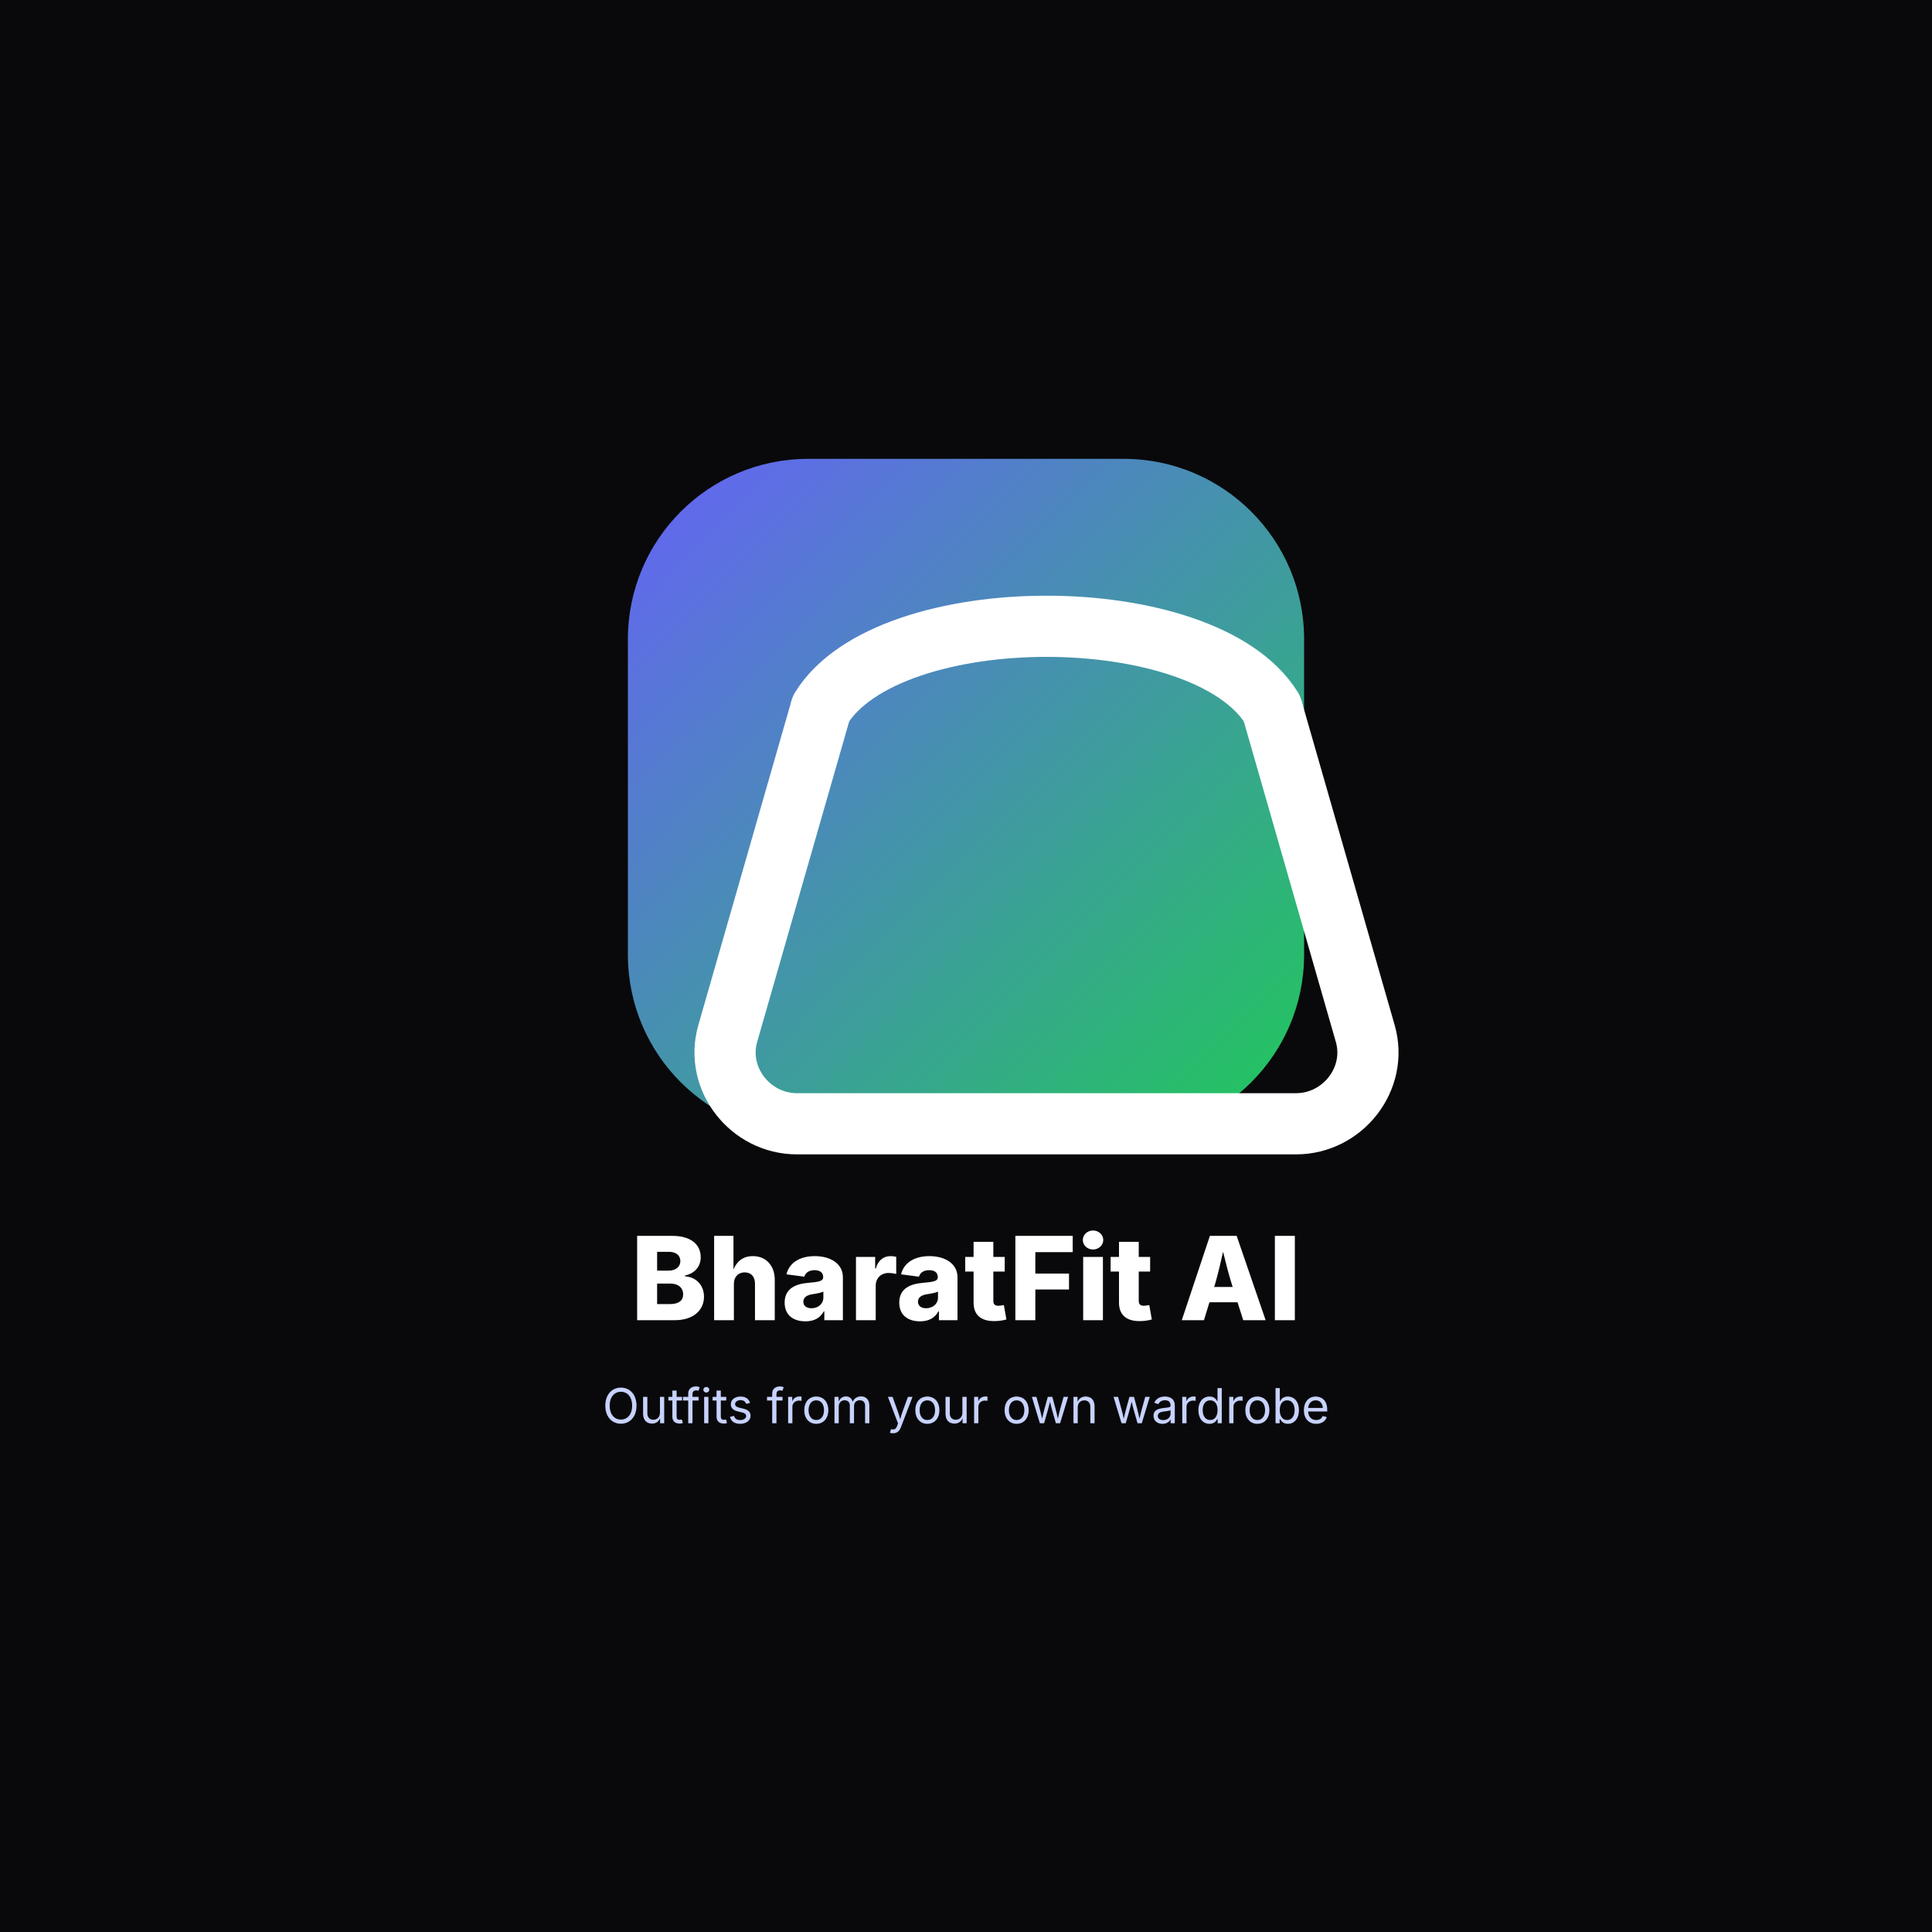
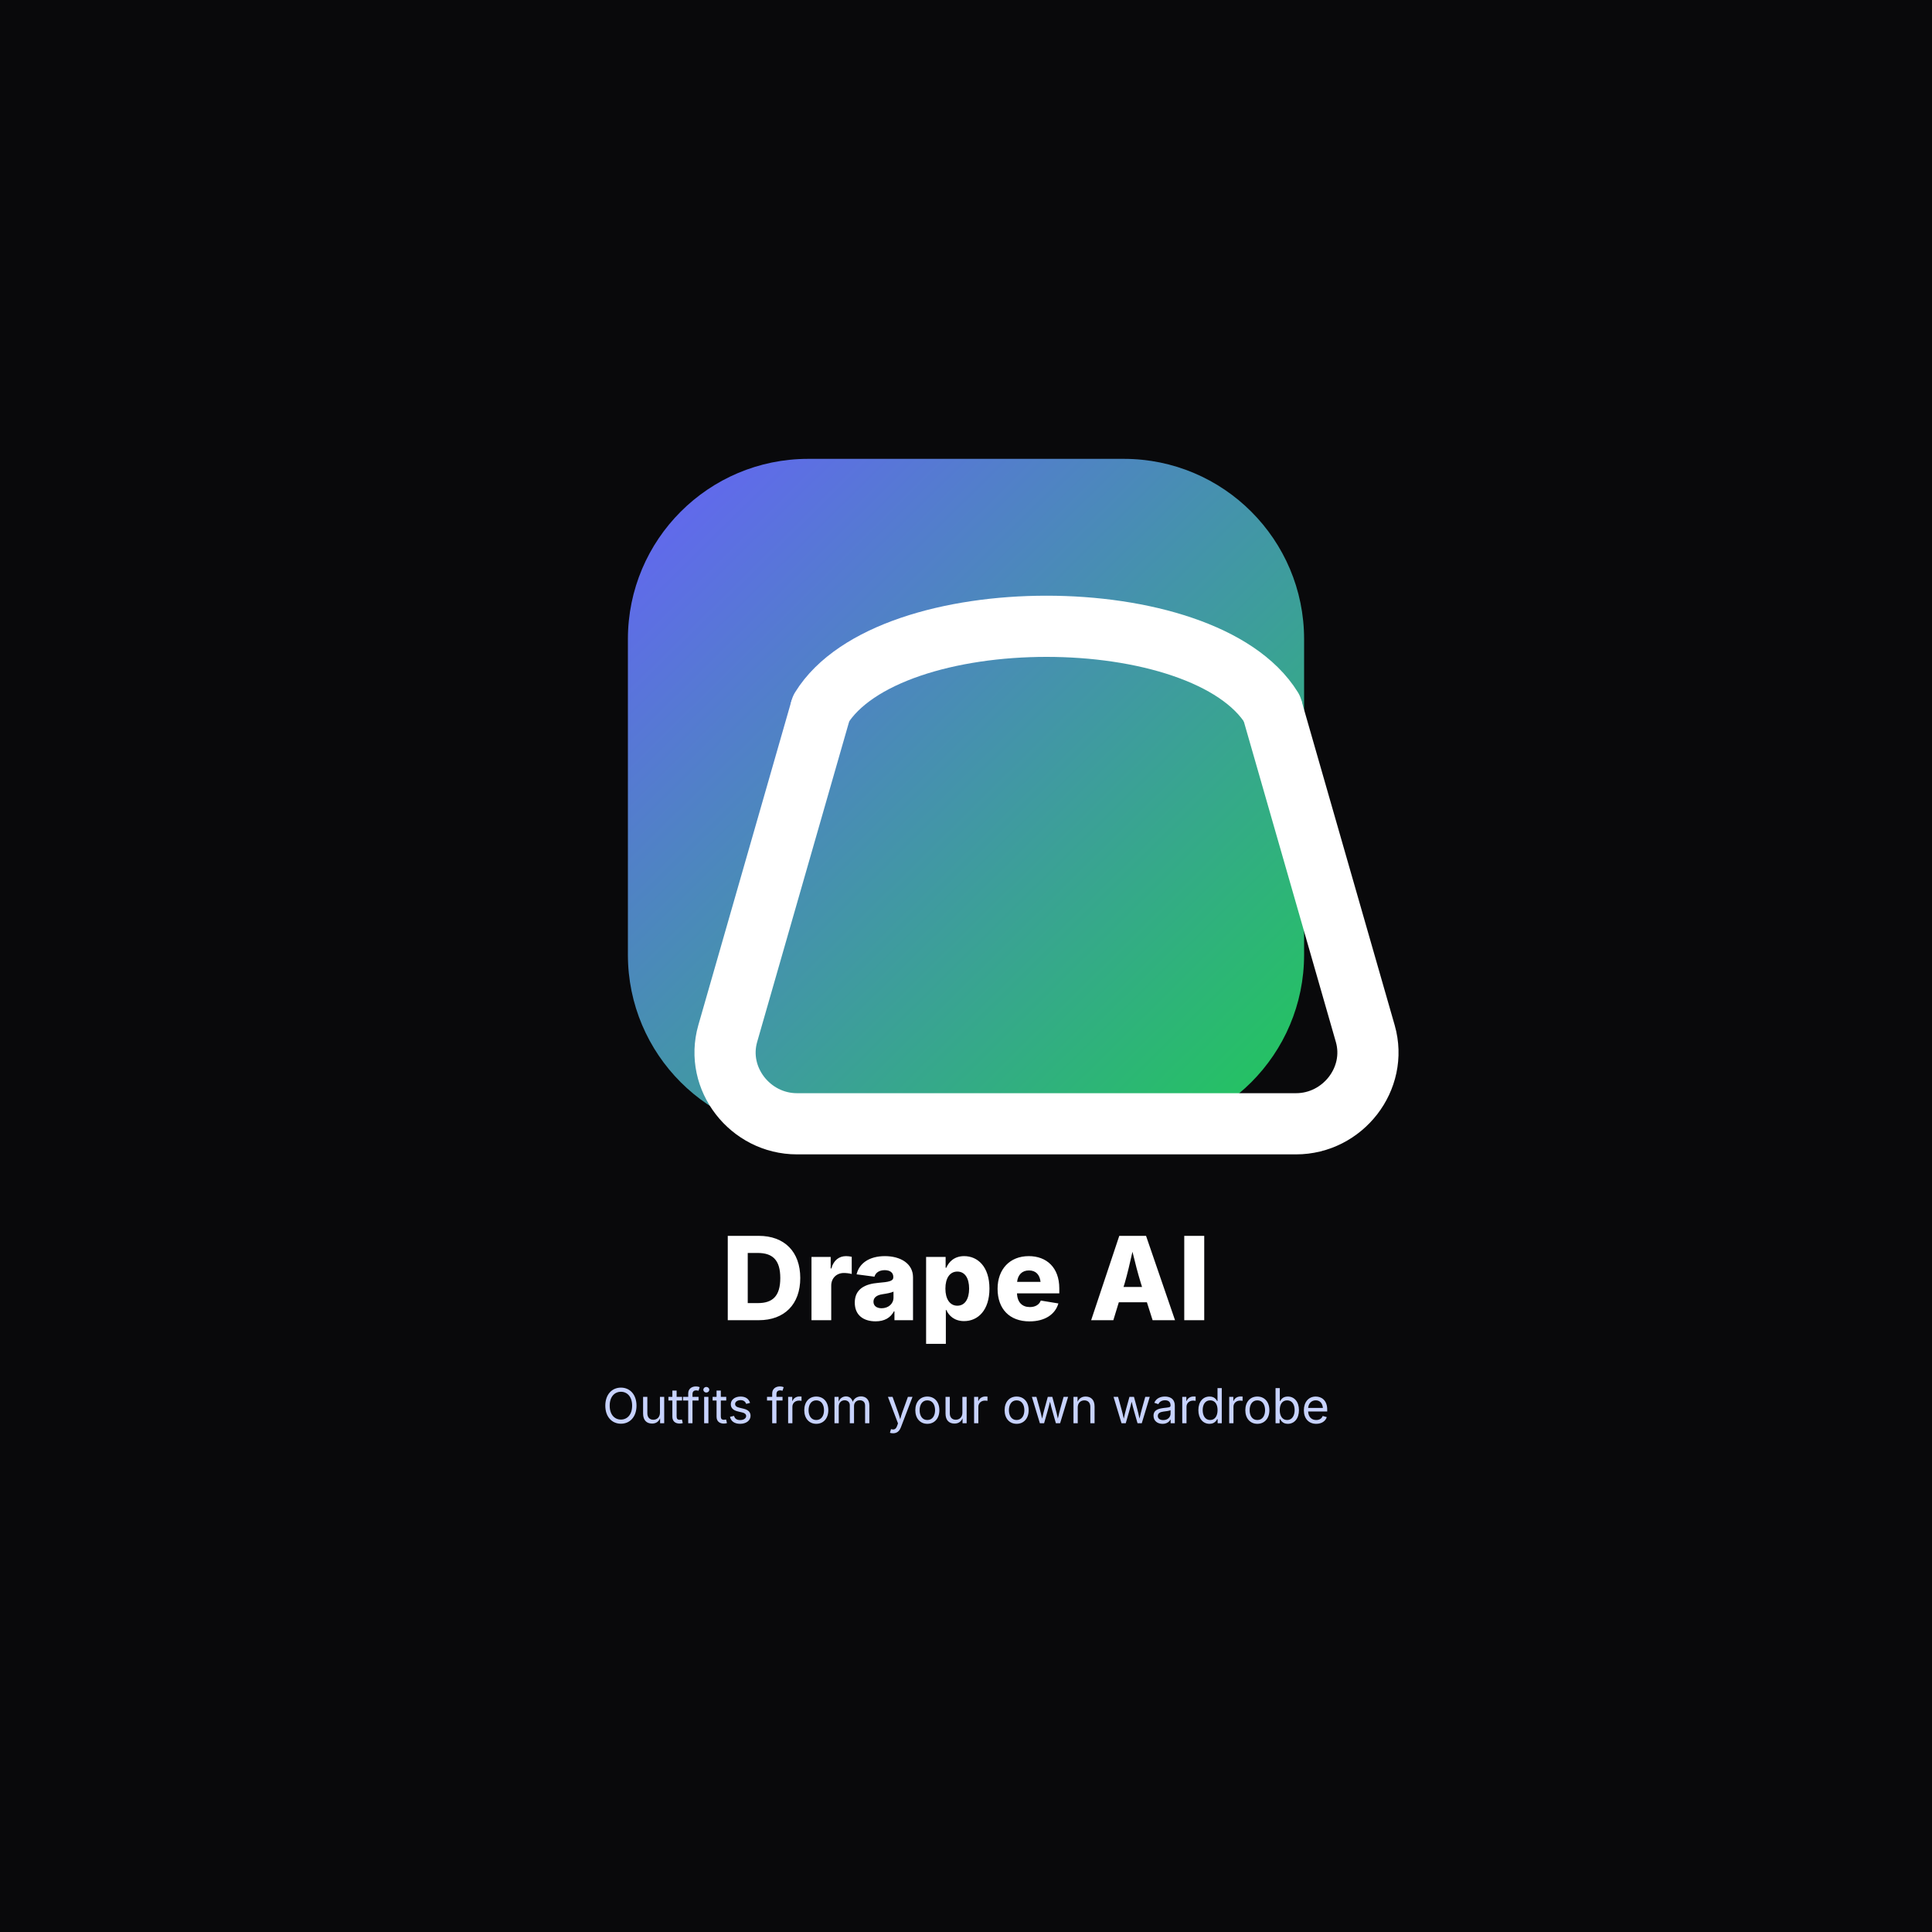
<svg xmlns="http://www.w3.org/2000/svg" width="1200" height="1200" viewBox="0 0 1200 1200" fill="none">
  <rect width="1200" height="1200" fill="#09090B" />
  <rect x="390" y="285" width="420" height="420" rx="112" fill="url(#g)" />
  <path d="M510 440c42-68 238-68 280 0" stroke="white" stroke-width="38" stroke-linecap="round" />
  <path d="M510 440l-58 202c-8 28 14 56 43 56h310c29 0 51-28 43-56l-58-202" stroke="white" stroke-width="38" stroke-linejoin="round" />
-   <text x="600" y="820" text-anchor="middle" font-size="72" font-family="Inter, Arial, sans-serif" font-weight="800" fill="white">BharatFit AI</text>
+   <text x="600" y="820" text-anchor="middle" font-size="72" font-family="Inter, Arial, sans-serif" font-weight="800" fill="white">Drape AI</text>
  <text x="600" y="884" text-anchor="middle" font-size="30" font-family="Inter, Arial, sans-serif" fill="#C7D2FE">Outfits from your own wardrobe</text>
  <defs>
    <linearGradient id="g" x1="410" y1="300" x2="795" y2="690" gradientUnits="userSpaceOnUse">
      <stop stop-color="#6366F1" />
      <stop offset="1" stop-color="#22C55E" />
    </linearGradient>
  </defs>
</svg>
